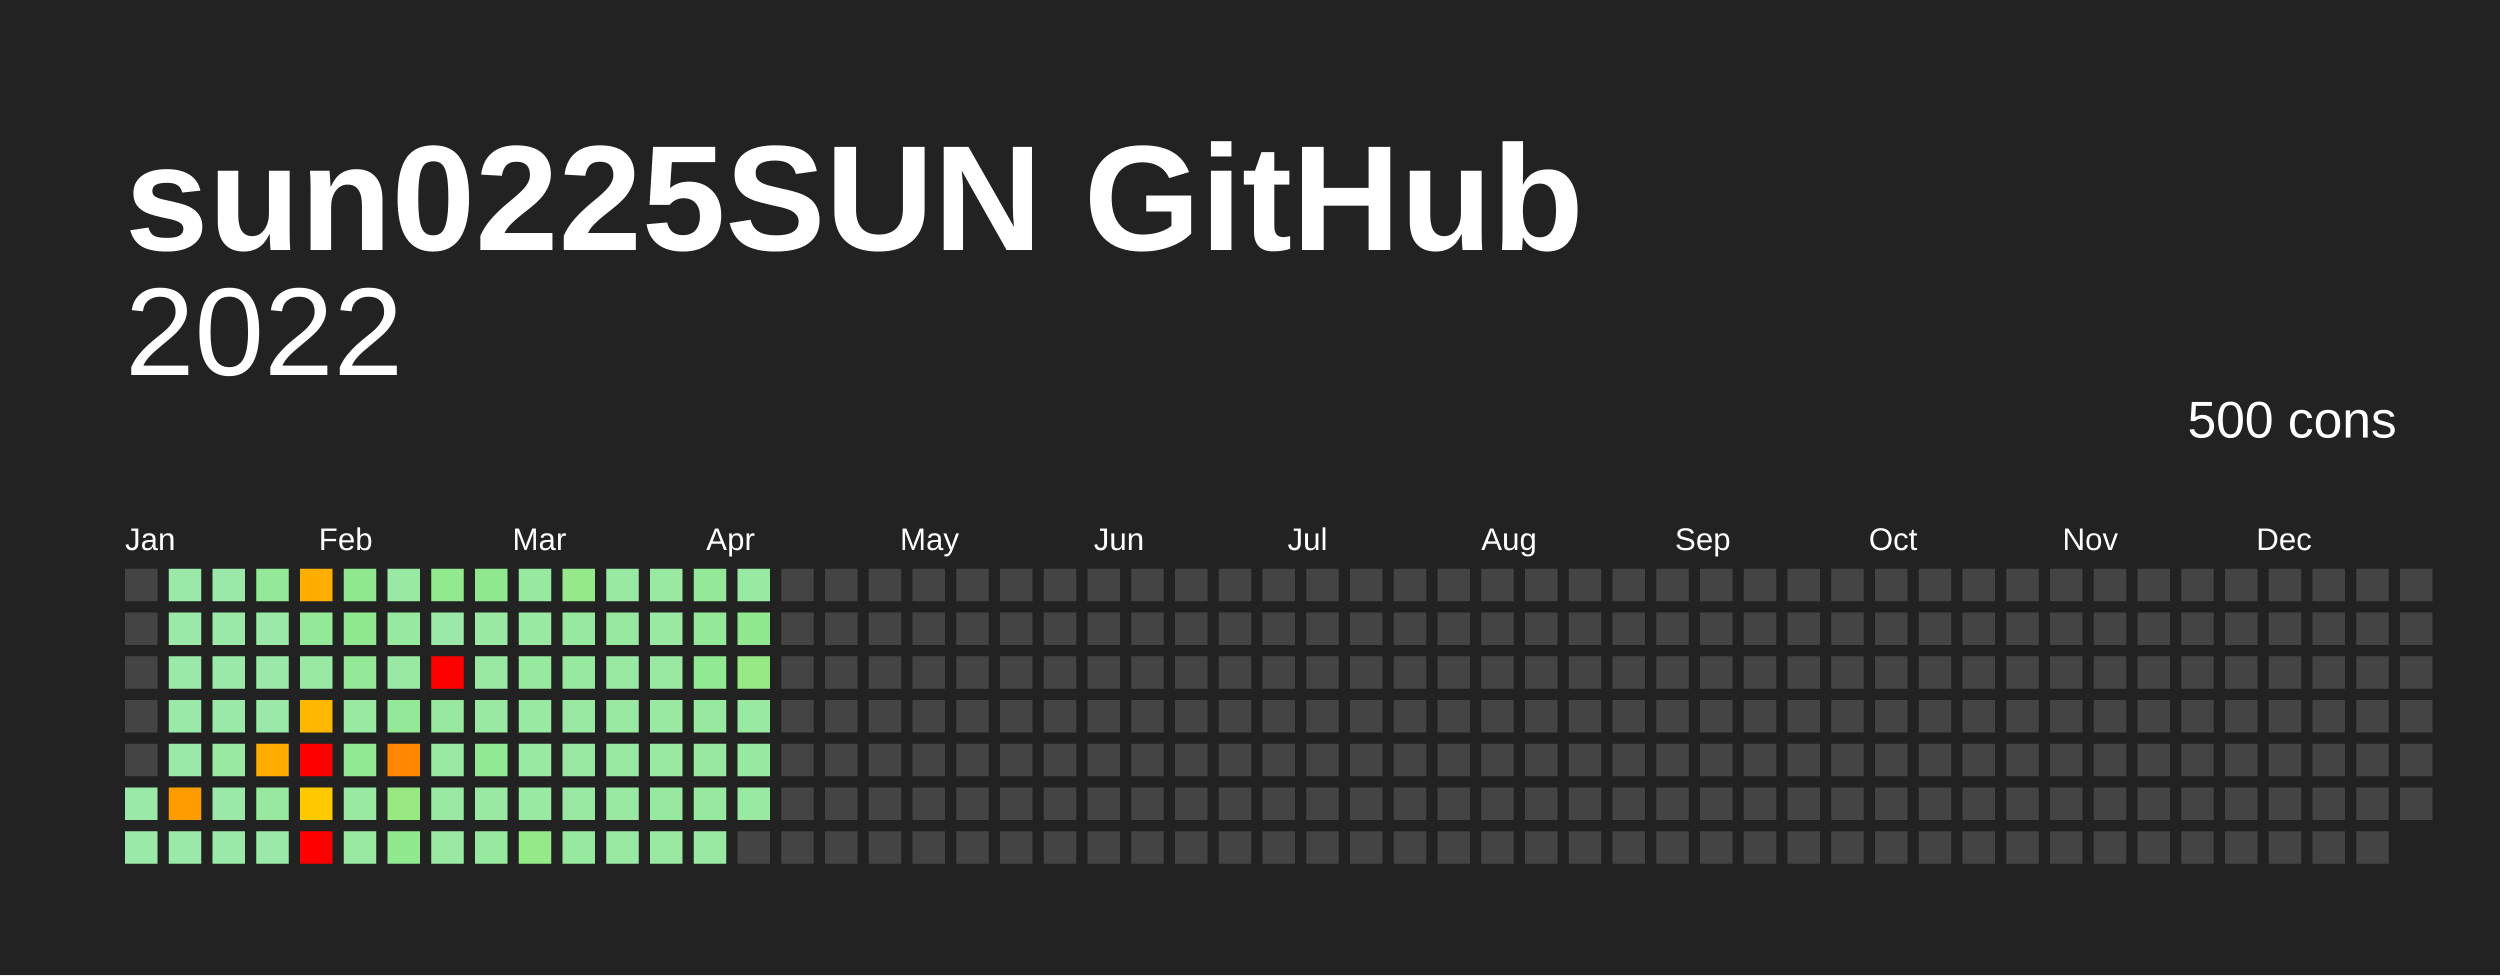
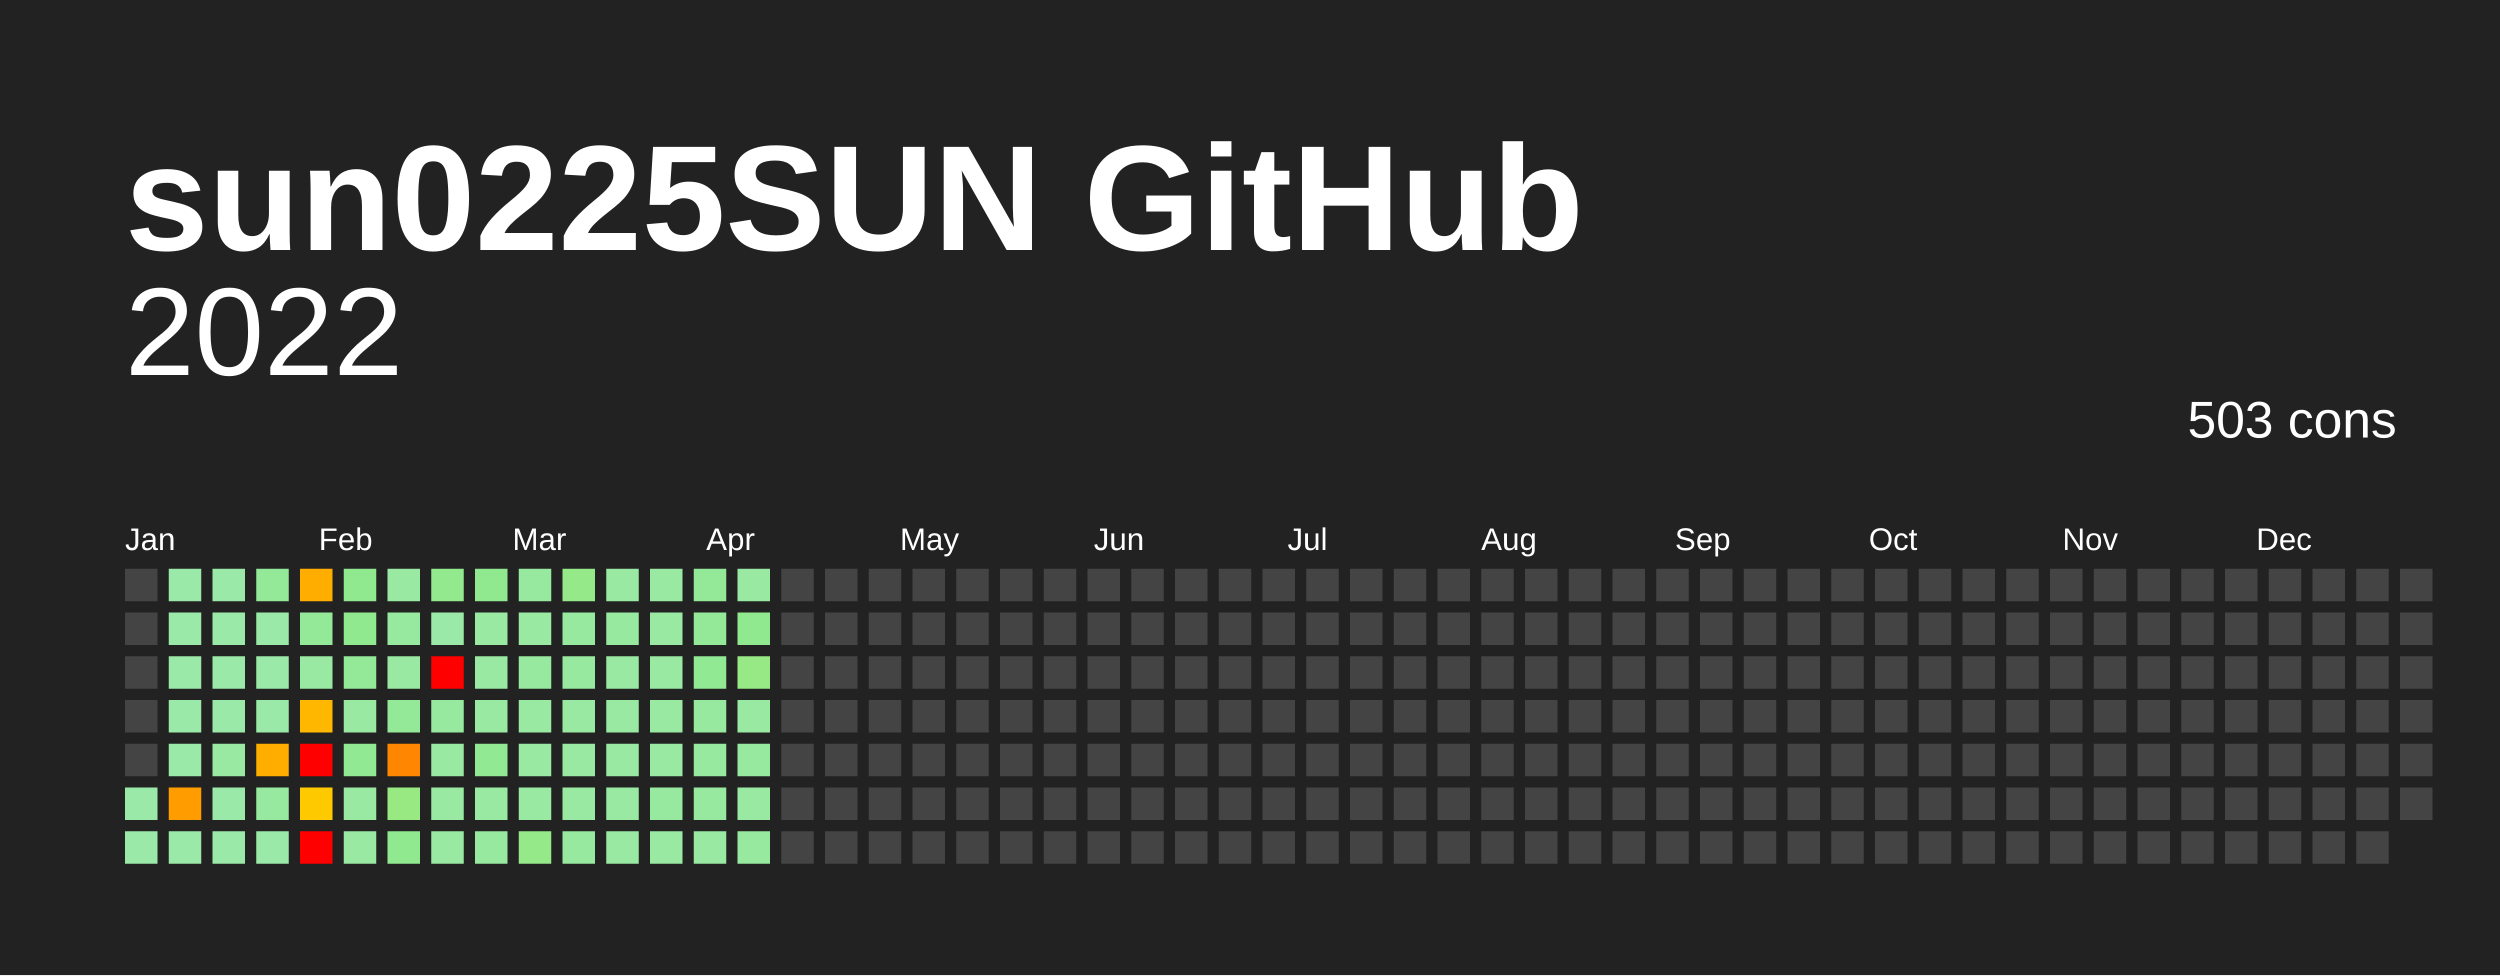
<svg xmlns="http://www.w3.org/2000/svg" baseProfile="full" height="78mm" version="1.1" viewBox="0,0,200,78" width="200mm">
  <defs />
  <rect fill="#222222" height="78" width="200" x="0" y="0" />
  <text fill="#FFFFFF" style="font-size:12px; font-family:Arial; font-weight:bold;" x="10" y="20">sun0225SUN GitHub</text>
  <text alignment-baseline="hanging" fill="#FFFFFF" style="font-size:10.0px; font-family:Arial;" x="10" y="30">2022</text>
-   <text alignment-baseline="hanging" fill="#FFFFFF" style="font-size:4.125px; font-family:Arial;" x="175" y="35">500 cons</text>
+   <text alignment-baseline="hanging" fill="#FFFFFF" style="font-size:4.125px; font-family:Arial;" x="175" y="35">503 cons</text>
  <text fill="#FFFFFF" style="font-size:2.5px; font-family:Arial" x="10.0" y="44">Jan</text>
  <text fill="#FFFFFF" style="font-size:2.5px; font-family:Arial" x="25.5" y="44">Feb</text>
  <text fill="#FFFFFF" style="font-size:2.5px; font-family:Arial" x="41.0" y="44">Mar</text>
  <text fill="#FFFFFF" style="font-size:2.5px; font-family:Arial" x="56.5" y="44">Apr</text>
  <text fill="#FFFFFF" style="font-size:2.5px; font-family:Arial" x="72.0" y="44">May</text>
  <text fill="#FFFFFF" style="font-size:2.5px; font-family:Arial" x="87.5" y="44">Jun</text>
  <text fill="#FFFFFF" style="font-size:2.5px; font-family:Arial" x="103.0" y="44">Jul</text>
  <text fill="#FFFFFF" style="font-size:2.5px; font-family:Arial" x="118.5" y="44">Aug</text>
  <text fill="#FFFFFF" style="font-size:2.5px; font-family:Arial" x="134.0" y="44">Sep</text>
  <text fill="#FFFFFF" style="font-size:2.5px; font-family:Arial" x="149.5" y="44">Oct</text>
  <text fill="#FFFFFF" style="font-size:2.5px; font-family:Arial" x="165.0" y="44">Nov</text>
  <text fill="#FFFFFF" style="font-size:2.5px; font-family:Arial" x="180.5" y="44">Dec</text>
  <rect fill="#444444" height="2.6" width="2.6" x="10.0" y="45.5" />
  <rect fill="#444444" height="2.6" width="2.6" x="10.0" y="49.0" />
  <rect fill="#444444" height="2.6" width="2.6" x="10.0" y="52.5" />
  <rect fill="#444444" height="2.6" width="2.6" x="10.0" y="56.0" />
  <rect fill="#444444" height="2.6" width="2.6" x="10.0" y="59.5" />
  <rect fill="#9be9a8" height="2.6" width="2.6" x="10.0" y="63.0" />
  <rect fill="#9be9a8" height="2.6" width="2.6" x="10.0" y="66.5" />
  <rect fill="#9be9a8" height="2.6" width="2.6" x="13.5" y="45.5" />
  <rect fill="#9be9a8" height="2.6" width="2.6" x="13.5" y="49.0" />
  <rect fill="#9be9a8" height="2.6" width="2.6" x="13.5" y="52.5" />
  <rect fill="#9be9a8" height="2.6" width="2.6" x="13.5" y="56.0" />
  <rect fill="#9be9a8" height="2.6" width="2.6" x="13.5" y="59.5" />
  <rect fill="#ff9d00" height="2.6" width="2.6" x="13.5" y="63.0" />
  <rect fill="#9be9a8" height="2.6" width="2.6" x="13.5" y="66.5" />
  <rect fill="#9be9a8" height="2.6" width="2.6" x="17.0" y="45.5" />
  <rect fill="#9be9a8" height="2.6" width="2.6" x="17.0" y="49.0" />
  <rect fill="#9be9a8" height="2.6" width="2.6" x="17.0" y="52.5" />
  <rect fill="#9be9a8" height="2.6" width="2.6" x="17.0" y="56.0" />
  <rect fill="#99e9a3" height="2.6" width="2.6" x="17.0" y="59.5" />
  <rect fill="#9be9a8" height="2.6" width="2.6" x="17.0" y="63.0" />
  <rect fill="#9be9a8" height="2.6" width="2.6" x="17.0" y="66.5" />
  <rect fill="#94e999" height="2.6" width="2.6" x="20.5" y="45.5" />
  <rect fill="#9be9a8" height="2.6" width="2.6" x="20.5" y="49.0" />
  <rect fill="#9be9a8" height="2.6" width="2.6" x="20.5" y="52.5" />
  <rect fill="#9be9a8" height="2.6" width="2.6" x="20.5" y="56.0" />
  <rect fill="#ffae00" height="2.6" width="2.6" x="20.5" y="59.5" />
  <rect fill="#96e99e" height="2.6" width="2.6" x="20.5" y="63.0" />
  <rect fill="#9be9a8" height="2.6" width="2.6" x="20.5" y="66.5" />
  <rect fill="#ffae00" height="2.6" width="2.6" x="24.0" y="45.5" />
  <rect fill="#94e999" height="2.6" width="2.6" x="24.0" y="49.0" />
  <rect fill="#99e9a3" height="2.6" width="2.6" x="24.0" y="52.5" />
  <rect fill="#ffb700" height="2.6" width="2.6" x="24.0" y="56.0" />
  <rect fill="red" height="2.6" width="2.6" x="24.0" y="59.5" />
  <rect fill="#ffc900" height="2.6" width="2.6" x="24.0" y="63.0" />
  <rect fill="red" height="2.6" width="2.6" x="24.0" y="66.5" />
  <rect fill="#91e98f" height="2.6" width="2.6" x="27.5" y="45.5" />
  <rect fill="#91e98f" height="2.6" width="2.6" x="27.5" y="49.0" />
  <rect fill="#94e999" height="2.6" width="2.6" x="27.5" y="52.5" />
  <rect fill="#99e9a3" height="2.6" width="2.6" x="27.5" y="56.0" />
  <rect fill="#92e993" height="2.6" width="2.6" x="27.5" y="59.5" />
  <rect fill="#99e9a3" height="2.6" width="2.6" x="27.5" y="63.0" />
  <rect fill="#99e9a3" height="2.6" width="2.6" x="27.5" y="66.5" />
  <rect fill="#99e9a3" height="2.6" width="2.6" x="31.0" y="45.5" />
  <rect fill="#96e99e" height="2.6" width="2.6" x="31.0" y="49.0" />
  <rect fill="#99e9a3" height="2.6" width="2.6" x="31.0" y="52.5" />
  <rect fill="#94e999" height="2.6" width="2.6" x="31.0" y="56.0" />
  <rect fill="#ff8600" height="2.6" width="2.6" x="31.0" y="59.5" />
  <rect fill="#99e983" height="2.6" width="2.6" x="31.0" y="63.0" />
  <rect fill="#91e98f" height="2.6" width="2.6" x="31.0" y="66.5" />
  <rect fill="#93e98d" height="2.6" width="2.6" x="34.5" y="45.5" />
  <rect fill="#9be9a8" height="2.6" width="2.6" x="34.5" y="49.0" />
  <rect fill="red" height="2.6" width="2.6" x="34.5" y="52.5" />
  <rect fill="#96e99e" height="2.6" width="2.6" x="34.5" y="56.0" />
  <rect fill="#99e9a3" height="2.6" width="2.6" x="34.5" y="59.5" />
  <rect fill="#99e9a3" height="2.6" width="2.6" x="34.5" y="63.0" />
  <rect fill="#99e9a3" height="2.6" width="2.6" x="34.5" y="66.5" />
  <rect fill="#91e98f" height="2.6" width="2.6" x="38.0" y="45.5" />
  <rect fill="#99e9a3" height="2.6" width="2.6" x="38.0" y="49.0" />
  <rect fill="#99e9a3" height="2.6" width="2.6" x="38.0" y="52.5" />
  <rect fill="#99e9a3" height="2.6" width="2.6" x="38.0" y="56.0" />
  <rect fill="#92e993" height="2.6" width="2.6" x="38.0" y="59.5" />
  <rect fill="#99e9a3" height="2.6" width="2.6" x="38.0" y="63.0" />
  <rect fill="#96e99e" height="2.6" width="2.6" x="38.0" y="66.5" />
  <rect fill="#96e99e" height="2.6" width="2.6" x="41.5" y="45.5" />
  <rect fill="#99e9a3" height="2.6" width="2.6" x="41.5" y="49.0" />
  <rect fill="#96e99e" height="2.6" width="2.6" x="41.5" y="52.5" />
  <rect fill="#99e9a3" height="2.6" width="2.6" x="41.5" y="56.0" />
  <rect fill="#99e9a3" height="2.6" width="2.6" x="41.5" y="59.5" />
  <rect fill="#99e9a3" height="2.6" width="2.6" x="41.5" y="63.0" />
  <rect fill="#95e988" height="2.6" width="2.6" x="41.5" y="66.5" />
  <rect fill="#95e988" height="2.6" width="2.6" x="45.0" y="45.5" />
  <rect fill="#96e99e" height="2.6" width="2.6" x="45.0" y="49.0" />
  <rect fill="#96e99e" height="2.6" width="2.6" x="45.0" y="52.5" />
  <rect fill="#99e9a3" height="2.6" width="2.6" x="45.0" y="56.0" />
  <rect fill="#99e9a3" height="2.6" width="2.6" x="45.0" y="59.5" />
  <rect fill="#99e9a3" height="2.6" width="2.6" x="45.0" y="63.0" />
  <rect fill="#96e99e" height="2.6" width="2.6" x="45.0" y="66.5" />
  <rect fill="#99e9a3" height="2.6" width="2.6" x="48.5" y="45.5" />
  <rect fill="#96e99e" height="2.6" width="2.6" x="48.5" y="49.0" />
  <rect fill="#99e9a3" height="2.6" width="2.6" x="48.5" y="52.5" />
  <rect fill="#99e9a3" height="2.6" width="2.6" x="48.5" y="56.0" />
  <rect fill="#99e9a3" height="2.6" width="2.6" x="48.5" y="59.5" />
  <rect fill="#99e9a3" height="2.6" width="2.6" x="48.5" y="63.0" />
  <rect fill="#99e9a3" height="2.6" width="2.6" x="48.5" y="66.5" />
  <rect fill="#99e9a3" height="2.6" width="2.6" x="52.0" y="45.5" />
  <rect fill="#99e9a3" height="2.6" width="2.6" x="52.0" y="49.0" />
  <rect fill="#99e9a3" height="2.6" width="2.6" x="52.0" y="52.5" />
  <rect fill="#99e9a3" height="2.6" width="2.6" x="52.0" y="56.0" />
  <rect fill="#99e9a3" height="2.6" width="2.6" x="52.0" y="59.5" />
  <rect fill="#96e99e" height="2.6" width="2.6" x="52.0" y="63.0" />
  <rect fill="#99e9a3" height="2.6" width="2.6" x="52.0" y="66.5" />
  <rect fill="#94e999" height="2.6" width="2.6" x="55.5" y="45.5" />
  <rect fill="#94e999" height="2.6" width="2.6" x="55.5" y="49.0" />
  <rect fill="#92e993" height="2.6" width="2.6" x="55.5" y="52.5" />
  <rect fill="#96e99e" height="2.6" width="2.6" x="55.5" y="56.0" />
  <rect fill="#96e99e" height="2.6" width="2.6" x="55.5" y="59.5" />
  <rect fill="#96e99e" height="2.6" width="2.6" x="55.5" y="63.0" />
  <rect fill="#99e9a3" height="2.6" width="2.6" x="55.5" y="66.5" />
  <rect fill="#99e9a3" height="2.6" width="2.6" x="59.0" y="45.5" />
  <rect fill="#91e98f" height="2.6" width="2.6" x="59.0" y="49.0" />
  <rect fill="#97e986" height="2.6" width="2.6" x="59.0" y="52.5" />
  <rect fill="#99e9a3" height="2.6" width="2.6" x="59.0" y="56.0" />
  <rect fill="#96e99e" height="2.6" width="2.6" x="59.0" y="59.5" />
  <rect fill="#99e9a3" height="2.6" width="2.6" x="59.0" y="63.0" />
-   <rect fill="#444444" height="2.6" width="2.6" x="59.0" y="66.5" />
+   <rect fill="#96e99e" height="2.6" width="2.6" x="59.0" y="66.5" />
  <rect fill="#444444" height="2.6" width="2.6" x="62.5" y="45.5" />
  <rect fill="#444444" height="2.6" width="2.6" x="62.5" y="49.0" />
  <rect fill="#444444" height="2.6" width="2.6" x="62.5" y="52.5" />
  <rect fill="#444444" height="2.6" width="2.6" x="62.5" y="56.0" />
  <rect fill="#444444" height="2.6" width="2.6" x="62.5" y="59.5" />
  <rect fill="#444444" height="2.6" width="2.6" x="62.5" y="63.0" />
  <rect fill="#444444" height="2.6" width="2.6" x="62.5" y="66.5" />
  <rect fill="#444444" height="2.6" width="2.6" x="66.0" y="45.5" />
  <rect fill="#444444" height="2.6" width="2.6" x="66.0" y="49.0" />
  <rect fill="#444444" height="2.6" width="2.6" x="66.0" y="52.5" />
  <rect fill="#444444" height="2.6" width="2.6" x="66.0" y="56.0" />
  <rect fill="#444444" height="2.6" width="2.6" x="66.0" y="59.5" />
  <rect fill="#444444" height="2.6" width="2.6" x="66.0" y="63.0" />
  <rect fill="#444444" height="2.6" width="2.6" x="66.0" y="66.5" />
  <rect fill="#444444" height="2.6" width="2.6" x="69.5" y="45.5" />
  <rect fill="#444444" height="2.6" width="2.6" x="69.5" y="49.0" />
  <rect fill="#444444" height="2.6" width="2.6" x="69.5" y="52.5" />
  <rect fill="#444444" height="2.6" width="2.6" x="69.5" y="56.0" />
  <rect fill="#444444" height="2.6" width="2.6" x="69.5" y="59.5" />
  <rect fill="#444444" height="2.6" width="2.6" x="69.5" y="63.0" />
  <rect fill="#444444" height="2.6" width="2.6" x="69.5" y="66.5" />
  <rect fill="#444444" height="2.6" width="2.6" x="73.0" y="45.5" />
  <rect fill="#444444" height="2.6" width="2.6" x="73.0" y="49.0" />
  <rect fill="#444444" height="2.6" width="2.6" x="73.0" y="52.5" />
  <rect fill="#444444" height="2.6" width="2.6" x="73.0" y="56.0" />
  <rect fill="#444444" height="2.6" width="2.6" x="73.0" y="59.5" />
  <rect fill="#444444" height="2.6" width="2.6" x="73.0" y="63.0" />
  <rect fill="#444444" height="2.6" width="2.6" x="73.0" y="66.5" />
  <rect fill="#444444" height="2.6" width="2.6" x="76.5" y="45.5" />
  <rect fill="#444444" height="2.6" width="2.6" x="76.5" y="49.0" />
  <rect fill="#444444" height="2.6" width="2.6" x="76.5" y="52.5" />
  <rect fill="#444444" height="2.6" width="2.6" x="76.5" y="56.0" />
  <rect fill="#444444" height="2.6" width="2.6" x="76.5" y="59.5" />
  <rect fill="#444444" height="2.6" width="2.6" x="76.5" y="63.0" />
  <rect fill="#444444" height="2.6" width="2.6" x="76.5" y="66.5" />
  <rect fill="#444444" height="2.6" width="2.6" x="80.0" y="45.5" />
  <rect fill="#444444" height="2.6" width="2.6" x="80.0" y="49.0" />
  <rect fill="#444444" height="2.6" width="2.6" x="80.0" y="52.5" />
  <rect fill="#444444" height="2.6" width="2.6" x="80.0" y="56.0" />
  <rect fill="#444444" height="2.6" width="2.6" x="80.0" y="59.5" />
  <rect fill="#444444" height="2.6" width="2.6" x="80.0" y="63.0" />
  <rect fill="#444444" height="2.6" width="2.6" x="80.0" y="66.5" />
  <rect fill="#444444" height="2.6" width="2.6" x="83.5" y="45.5" />
  <rect fill="#444444" height="2.6" width="2.6" x="83.5" y="49.0" />
  <rect fill="#444444" height="2.6" width="2.6" x="83.5" y="52.5" />
  <rect fill="#444444" height="2.6" width="2.6" x="83.5" y="56.0" />
  <rect fill="#444444" height="2.6" width="2.6" x="83.5" y="59.5" />
  <rect fill="#444444" height="2.6" width="2.6" x="83.5" y="63.0" />
  <rect fill="#444444" height="2.6" width="2.6" x="83.5" y="66.5" />
  <rect fill="#444444" height="2.6" width="2.6" x="87.0" y="45.5" />
  <rect fill="#444444" height="2.6" width="2.6" x="87.0" y="49.0" />
  <rect fill="#444444" height="2.6" width="2.6" x="87.0" y="52.5" />
  <rect fill="#444444" height="2.6" width="2.6" x="87.0" y="56.0" />
  <rect fill="#444444" height="2.6" width="2.6" x="87.0" y="59.5" />
  <rect fill="#444444" height="2.6" width="2.6" x="87.0" y="63.0" />
  <rect fill="#444444" height="2.6" width="2.6" x="87.0" y="66.5" />
  <rect fill="#444444" height="2.6" width="2.6" x="90.5" y="45.5" />
  <rect fill="#444444" height="2.6" width="2.6" x="90.5" y="49.0" />
  <rect fill="#444444" height="2.6" width="2.6" x="90.5" y="52.5" />
  <rect fill="#444444" height="2.6" width="2.6" x="90.5" y="56.0" />
  <rect fill="#444444" height="2.6" width="2.6" x="90.5" y="59.5" />
  <rect fill="#444444" height="2.6" width="2.6" x="90.5" y="63.0" />
  <rect fill="#444444" height="2.6" width="2.6" x="90.5" y="66.5" />
  <rect fill="#444444" height="2.6" width="2.6" x="94.0" y="45.5" />
  <rect fill="#444444" height="2.6" width="2.6" x="94.0" y="49.0" />
  <rect fill="#444444" height="2.6" width="2.6" x="94.0" y="52.5" />
  <rect fill="#444444" height="2.6" width="2.6" x="94.0" y="56.0" />
  <rect fill="#444444" height="2.6" width="2.6" x="94.0" y="59.5" />
  <rect fill="#444444" height="2.6" width="2.6" x="94.0" y="63.0" />
  <rect fill="#444444" height="2.6" width="2.6" x="94.0" y="66.5" />
  <rect fill="#444444" height="2.6" width="2.6" x="97.5" y="45.5" />
  <rect fill="#444444" height="2.6" width="2.6" x="97.5" y="49.0" />
  <rect fill="#444444" height="2.6" width="2.6" x="97.5" y="52.5" />
  <rect fill="#444444" height="2.6" width="2.6" x="97.5" y="56.0" />
  <rect fill="#444444" height="2.6" width="2.6" x="97.5" y="59.5" />
  <rect fill="#444444" height="2.6" width="2.6" x="97.5" y="63.0" />
  <rect fill="#444444" height="2.6" width="2.6" x="97.5" y="66.5" />
  <rect fill="#444444" height="2.6" width="2.6" x="101.0" y="45.5" />
  <rect fill="#444444" height="2.6" width="2.6" x="101.0" y="49.0" />
  <rect fill="#444444" height="2.6" width="2.6" x="101.0" y="52.5" />
  <rect fill="#444444" height="2.6" width="2.6" x="101.0" y="56.0" />
  <rect fill="#444444" height="2.6" width="2.6" x="101.0" y="59.5" />
  <rect fill="#444444" height="2.6" width="2.6" x="101.0" y="63.0" />
  <rect fill="#444444" height="2.6" width="2.6" x="101.0" y="66.5" />
  <rect fill="#444444" height="2.6" width="2.6" x="104.5" y="45.5" />
  <rect fill="#444444" height="2.6" width="2.6" x="104.5" y="49.0" />
  <rect fill="#444444" height="2.6" width="2.6" x="104.5" y="52.5" />
  <rect fill="#444444" height="2.6" width="2.6" x="104.5" y="56.0" />
  <rect fill="#444444" height="2.6" width="2.6" x="104.5" y="59.5" />
  <rect fill="#444444" height="2.6" width="2.6" x="104.5" y="63.0" />
  <rect fill="#444444" height="2.6" width="2.6" x="104.5" y="66.5" />
  <rect fill="#444444" height="2.6" width="2.6" x="108.0" y="45.5" />
  <rect fill="#444444" height="2.6" width="2.6" x="108.0" y="49.0" />
  <rect fill="#444444" height="2.6" width="2.6" x="108.0" y="52.5" />
  <rect fill="#444444" height="2.6" width="2.6" x="108.0" y="56.0" />
  <rect fill="#444444" height="2.6" width="2.6" x="108.0" y="59.5" />
  <rect fill="#444444" height="2.6" width="2.6" x="108.0" y="63.0" />
  <rect fill="#444444" height="2.6" width="2.6" x="108.0" y="66.5" />
  <rect fill="#444444" height="2.6" width="2.6" x="111.5" y="45.5" />
  <rect fill="#444444" height="2.6" width="2.6" x="111.5" y="49.0" />
  <rect fill="#444444" height="2.6" width="2.6" x="111.5" y="52.5" />
  <rect fill="#444444" height="2.6" width="2.6" x="111.5" y="56.0" />
  <rect fill="#444444" height="2.6" width="2.6" x="111.5" y="59.5" />
  <rect fill="#444444" height="2.6" width="2.6" x="111.5" y="63.0" />
  <rect fill="#444444" height="2.6" width="2.6" x="111.5" y="66.5" />
  <rect fill="#444444" height="2.6" width="2.6" x="115.0" y="45.5" />
  <rect fill="#444444" height="2.6" width="2.6" x="115.0" y="49.0" />
  <rect fill="#444444" height="2.6" width="2.6" x="115.0" y="52.5" />
  <rect fill="#444444" height="2.6" width="2.6" x="115.0" y="56.0" />
  <rect fill="#444444" height="2.6" width="2.6" x="115.0" y="59.5" />
  <rect fill="#444444" height="2.6" width="2.6" x="115.0" y="63.0" />
  <rect fill="#444444" height="2.6" width="2.6" x="115.0" y="66.5" />
  <rect fill="#444444" height="2.6" width="2.6" x="118.5" y="45.5" />
  <rect fill="#444444" height="2.6" width="2.6" x="118.5" y="49.0" />
  <rect fill="#444444" height="2.6" width="2.6" x="118.5" y="52.5" />
  <rect fill="#444444" height="2.6" width="2.6" x="118.5" y="56.0" />
  <rect fill="#444444" height="2.6" width="2.6" x="118.5" y="59.5" />
  <rect fill="#444444" height="2.6" width="2.6" x="118.5" y="63.0" />
  <rect fill="#444444" height="2.6" width="2.6" x="118.5" y="66.5" />
  <rect fill="#444444" height="2.6" width="2.6" x="122.0" y="45.5" />
  <rect fill="#444444" height="2.6" width="2.6" x="122.0" y="49.0" />
  <rect fill="#444444" height="2.6" width="2.6" x="122.0" y="52.5" />
  <rect fill="#444444" height="2.6" width="2.6" x="122.0" y="56.0" />
  <rect fill="#444444" height="2.6" width="2.6" x="122.0" y="59.5" />
  <rect fill="#444444" height="2.6" width="2.6" x="122.0" y="63.0" />
  <rect fill="#444444" height="2.6" width="2.6" x="122.0" y="66.5" />
  <rect fill="#444444" height="2.6" width="2.6" x="125.5" y="45.5" />
  <rect fill="#444444" height="2.6" width="2.6" x="125.5" y="49.0" />
  <rect fill="#444444" height="2.6" width="2.6" x="125.5" y="52.5" />
  <rect fill="#444444" height="2.6" width="2.6" x="125.5" y="56.0" />
  <rect fill="#444444" height="2.6" width="2.6" x="125.5" y="59.5" />
  <rect fill="#444444" height="2.6" width="2.6" x="125.5" y="63.0" />
  <rect fill="#444444" height="2.6" width="2.6" x="125.5" y="66.5" />
  <rect fill="#444444" height="2.6" width="2.6" x="129.0" y="45.5" />
  <rect fill="#444444" height="2.6" width="2.6" x="129.0" y="49.0" />
  <rect fill="#444444" height="2.6" width="2.6" x="129.0" y="52.5" />
  <rect fill="#444444" height="2.6" width="2.6" x="129.0" y="56.0" />
  <rect fill="#444444" height="2.6" width="2.6" x="129.0" y="59.5" />
  <rect fill="#444444" height="2.6" width="2.6" x="129.0" y="63.0" />
  <rect fill="#444444" height="2.6" width="2.6" x="129.0" y="66.5" />
  <rect fill="#444444" height="2.6" width="2.6" x="132.5" y="45.5" />
  <rect fill="#444444" height="2.6" width="2.6" x="132.5" y="49.0" />
  <rect fill="#444444" height="2.6" width="2.6" x="132.5" y="52.5" />
  <rect fill="#444444" height="2.6" width="2.6" x="132.5" y="56.0" />
  <rect fill="#444444" height="2.6" width="2.6" x="132.5" y="59.5" />
  <rect fill="#444444" height="2.6" width="2.6" x="132.5" y="63.0" />
  <rect fill="#444444" height="2.6" width="2.6" x="132.5" y="66.5" />
  <rect fill="#444444" height="2.6" width="2.6" x="136.0" y="45.5" />
  <rect fill="#444444" height="2.6" width="2.6" x="136.0" y="49.0" />
  <rect fill="#444444" height="2.6" width="2.6" x="136.0" y="52.5" />
  <rect fill="#444444" height="2.6" width="2.6" x="136.0" y="56.0" />
  <rect fill="#444444" height="2.6" width="2.6" x="136.0" y="59.5" />
  <rect fill="#444444" height="2.6" width="2.6" x="136.0" y="63.0" />
  <rect fill="#444444" height="2.6" width="2.6" x="136.0" y="66.5" />
  <rect fill="#444444" height="2.6" width="2.6" x="139.5" y="45.5" />
  <rect fill="#444444" height="2.6" width="2.6" x="139.5" y="49.0" />
  <rect fill="#444444" height="2.6" width="2.6" x="139.5" y="52.5" />
  <rect fill="#444444" height="2.6" width="2.6" x="139.5" y="56.0" />
  <rect fill="#444444" height="2.6" width="2.6" x="139.5" y="59.5" />
  <rect fill="#444444" height="2.6" width="2.6" x="139.5" y="63.0" />
  <rect fill="#444444" height="2.6" width="2.6" x="139.5" y="66.5" />
  <rect fill="#444444" height="2.6" width="2.6" x="143.0" y="45.5" />
  <rect fill="#444444" height="2.6" width="2.6" x="143.0" y="49.0" />
  <rect fill="#444444" height="2.6" width="2.6" x="143.0" y="52.5" />
  <rect fill="#444444" height="2.6" width="2.6" x="143.0" y="56.0" />
  <rect fill="#444444" height="2.6" width="2.6" x="143.0" y="59.5" />
  <rect fill="#444444" height="2.6" width="2.6" x="143.0" y="63.0" />
  <rect fill="#444444" height="2.6" width="2.6" x="143.0" y="66.5" />
  <rect fill="#444444" height="2.6" width="2.6" x="146.5" y="45.5" />
  <rect fill="#444444" height="2.6" width="2.6" x="146.5" y="49.0" />
  <rect fill="#444444" height="2.6" width="2.6" x="146.5" y="52.5" />
  <rect fill="#444444" height="2.6" width="2.6" x="146.5" y="56.0" />
  <rect fill="#444444" height="2.6" width="2.6" x="146.5" y="59.5" />
  <rect fill="#444444" height="2.6" width="2.6" x="146.5" y="63.0" />
  <rect fill="#444444" height="2.6" width="2.6" x="146.5" y="66.5" />
  <rect fill="#444444" height="2.6" width="2.6" x="150.0" y="45.5" />
  <rect fill="#444444" height="2.6" width="2.6" x="150.0" y="49.0" />
  <rect fill="#444444" height="2.6" width="2.6" x="150.0" y="52.5" />
  <rect fill="#444444" height="2.6" width="2.6" x="150.0" y="56.0" />
  <rect fill="#444444" height="2.6" width="2.6" x="150.0" y="59.5" />
  <rect fill="#444444" height="2.6" width="2.6" x="150.0" y="63.0" />
  <rect fill="#444444" height="2.6" width="2.6" x="150.0" y="66.5" />
  <rect fill="#444444" height="2.6" width="2.6" x="153.5" y="45.5" />
  <rect fill="#444444" height="2.6" width="2.6" x="153.5" y="49.0" />
  <rect fill="#444444" height="2.6" width="2.6" x="153.5" y="52.5" />
  <rect fill="#444444" height="2.6" width="2.6" x="153.5" y="56.0" />
  <rect fill="#444444" height="2.6" width="2.6" x="153.5" y="59.5" />
  <rect fill="#444444" height="2.6" width="2.6" x="153.5" y="63.0" />
  <rect fill="#444444" height="2.6" width="2.6" x="153.5" y="66.5" />
  <rect fill="#444444" height="2.6" width="2.6" x="157.0" y="45.5" />
  <rect fill="#444444" height="2.6" width="2.6" x="157.0" y="49.0" />
  <rect fill="#444444" height="2.6" width="2.6" x="157.0" y="52.5" />
  <rect fill="#444444" height="2.6" width="2.6" x="157.0" y="56.0" />
  <rect fill="#444444" height="2.6" width="2.6" x="157.0" y="59.5" />
  <rect fill="#444444" height="2.6" width="2.6" x="157.0" y="63.0" />
  <rect fill="#444444" height="2.6" width="2.6" x="157.0" y="66.5" />
  <rect fill="#444444" height="2.6" width="2.6" x="160.5" y="45.5" />
  <rect fill="#444444" height="2.6" width="2.6" x="160.5" y="49.0" />
  <rect fill="#444444" height="2.6" width="2.6" x="160.5" y="52.5" />
  <rect fill="#444444" height="2.6" width="2.6" x="160.5" y="56.0" />
  <rect fill="#444444" height="2.6" width="2.6" x="160.5" y="59.5" />
  <rect fill="#444444" height="2.6" width="2.6" x="160.5" y="63.0" />
  <rect fill="#444444" height="2.6" width="2.6" x="160.5" y="66.5" />
  <rect fill="#444444" height="2.6" width="2.6" x="164.0" y="45.5" />
  <rect fill="#444444" height="2.6" width="2.6" x="164.0" y="49.0" />
  <rect fill="#444444" height="2.6" width="2.6" x="164.0" y="52.5" />
  <rect fill="#444444" height="2.6" width="2.6" x="164.0" y="56.0" />
  <rect fill="#444444" height="2.6" width="2.6" x="164.0" y="59.5" />
  <rect fill="#444444" height="2.6" width="2.6" x="164.0" y="63.0" />
  <rect fill="#444444" height="2.6" width="2.6" x="164.0" y="66.5" />
  <rect fill="#444444" height="2.6" width="2.6" x="167.5" y="45.5" />
  <rect fill="#444444" height="2.6" width="2.6" x="167.5" y="49.0" />
  <rect fill="#444444" height="2.6" width="2.6" x="167.5" y="52.5" />
  <rect fill="#444444" height="2.6" width="2.6" x="167.5" y="56.0" />
  <rect fill="#444444" height="2.6" width="2.6" x="167.5" y="59.5" />
  <rect fill="#444444" height="2.6" width="2.6" x="167.5" y="63.0" />
  <rect fill="#444444" height="2.6" width="2.6" x="167.5" y="66.5" />
  <rect fill="#444444" height="2.6" width="2.6" x="171.0" y="45.5" />
  <rect fill="#444444" height="2.6" width="2.6" x="171.0" y="49.0" />
  <rect fill="#444444" height="2.6" width="2.6" x="171.0" y="52.5" />
  <rect fill="#444444" height="2.6" width="2.6" x="171.0" y="56.0" />
  <rect fill="#444444" height="2.6" width="2.6" x="171.0" y="59.5" />
  <rect fill="#444444" height="2.6" width="2.6" x="171.0" y="63.0" />
  <rect fill="#444444" height="2.6" width="2.6" x="171.0" y="66.5" />
  <rect fill="#444444" height="2.6" width="2.6" x="174.5" y="45.5" />
  <rect fill="#444444" height="2.6" width="2.6" x="174.5" y="49.0" />
  <rect fill="#444444" height="2.6" width="2.6" x="174.5" y="52.5" />
  <rect fill="#444444" height="2.6" width="2.6" x="174.5" y="56.0" />
  <rect fill="#444444" height="2.6" width="2.6" x="174.5" y="59.5" />
  <rect fill="#444444" height="2.6" width="2.6" x="174.5" y="63.0" />
  <rect fill="#444444" height="2.6" width="2.6" x="174.5" y="66.5" />
  <rect fill="#444444" height="2.6" width="2.6" x="178.0" y="45.5" />
  <rect fill="#444444" height="2.6" width="2.6" x="178.0" y="49.0" />
  <rect fill="#444444" height="2.6" width="2.6" x="178.0" y="52.5" />
  <rect fill="#444444" height="2.6" width="2.6" x="178.0" y="56.0" />
  <rect fill="#444444" height="2.6" width="2.6" x="178.0" y="59.5" />
  <rect fill="#444444" height="2.6" width="2.6" x="178.0" y="63.0" />
  <rect fill="#444444" height="2.6" width="2.6" x="178.0" y="66.5" />
  <rect fill="#444444" height="2.6" width="2.6" x="181.5" y="45.5" />
  <rect fill="#444444" height="2.6" width="2.6" x="181.5" y="49.0" />
  <rect fill="#444444" height="2.6" width="2.6" x="181.5" y="52.5" />
  <rect fill="#444444" height="2.6" width="2.6" x="181.5" y="56.0" />
  <rect fill="#444444" height="2.6" width="2.6" x="181.5" y="59.5" />
  <rect fill="#444444" height="2.6" width="2.6" x="181.5" y="63.0" />
  <rect fill="#444444" height="2.6" width="2.6" x="181.5" y="66.5" />
  <rect fill="#444444" height="2.6" width="2.6" x="185.0" y="45.5" />
  <rect fill="#444444" height="2.6" width="2.6" x="185.0" y="49.0" />
  <rect fill="#444444" height="2.6" width="2.6" x="185.0" y="52.5" />
  <rect fill="#444444" height="2.6" width="2.6" x="185.0" y="56.0" />
  <rect fill="#444444" height="2.6" width="2.6" x="185.0" y="59.5" />
  <rect fill="#444444" height="2.6" width="2.6" x="185.0" y="63.0" />
  <rect fill="#444444" height="2.6" width="2.6" x="185.0" y="66.5" />
  <rect fill="#444444" height="2.6" width="2.6" x="188.5" y="45.5" />
  <rect fill="#444444" height="2.6" width="2.6" x="188.5" y="49.0" />
  <rect fill="#444444" height="2.6" width="2.6" x="188.5" y="52.5" />
  <rect fill="#444444" height="2.6" width="2.6" x="188.5" y="56.0" />
  <rect fill="#444444" height="2.6" width="2.6" x="188.5" y="59.5" />
  <rect fill="#444444" height="2.6" width="2.6" x="188.5" y="63.0" />
  <rect fill="#444444" height="2.6" width="2.6" x="188.5" y="66.5" />
  <rect fill="#444444" height="2.6" width="2.6" x="192.0" y="45.5" />
  <rect fill="#444444" height="2.6" width="2.6" x="192.0" y="49.0" />
  <rect fill="#444444" height="2.6" width="2.6" x="192.0" y="52.5" />
  <rect fill="#444444" height="2.6" width="2.6" x="192.0" y="56.0" />
  <rect fill="#444444" height="2.6" width="2.6" x="192.0" y="59.5" />
  <rect fill="#444444" height="2.6" width="2.6" x="192.0" y="63.0" />
</svg>
